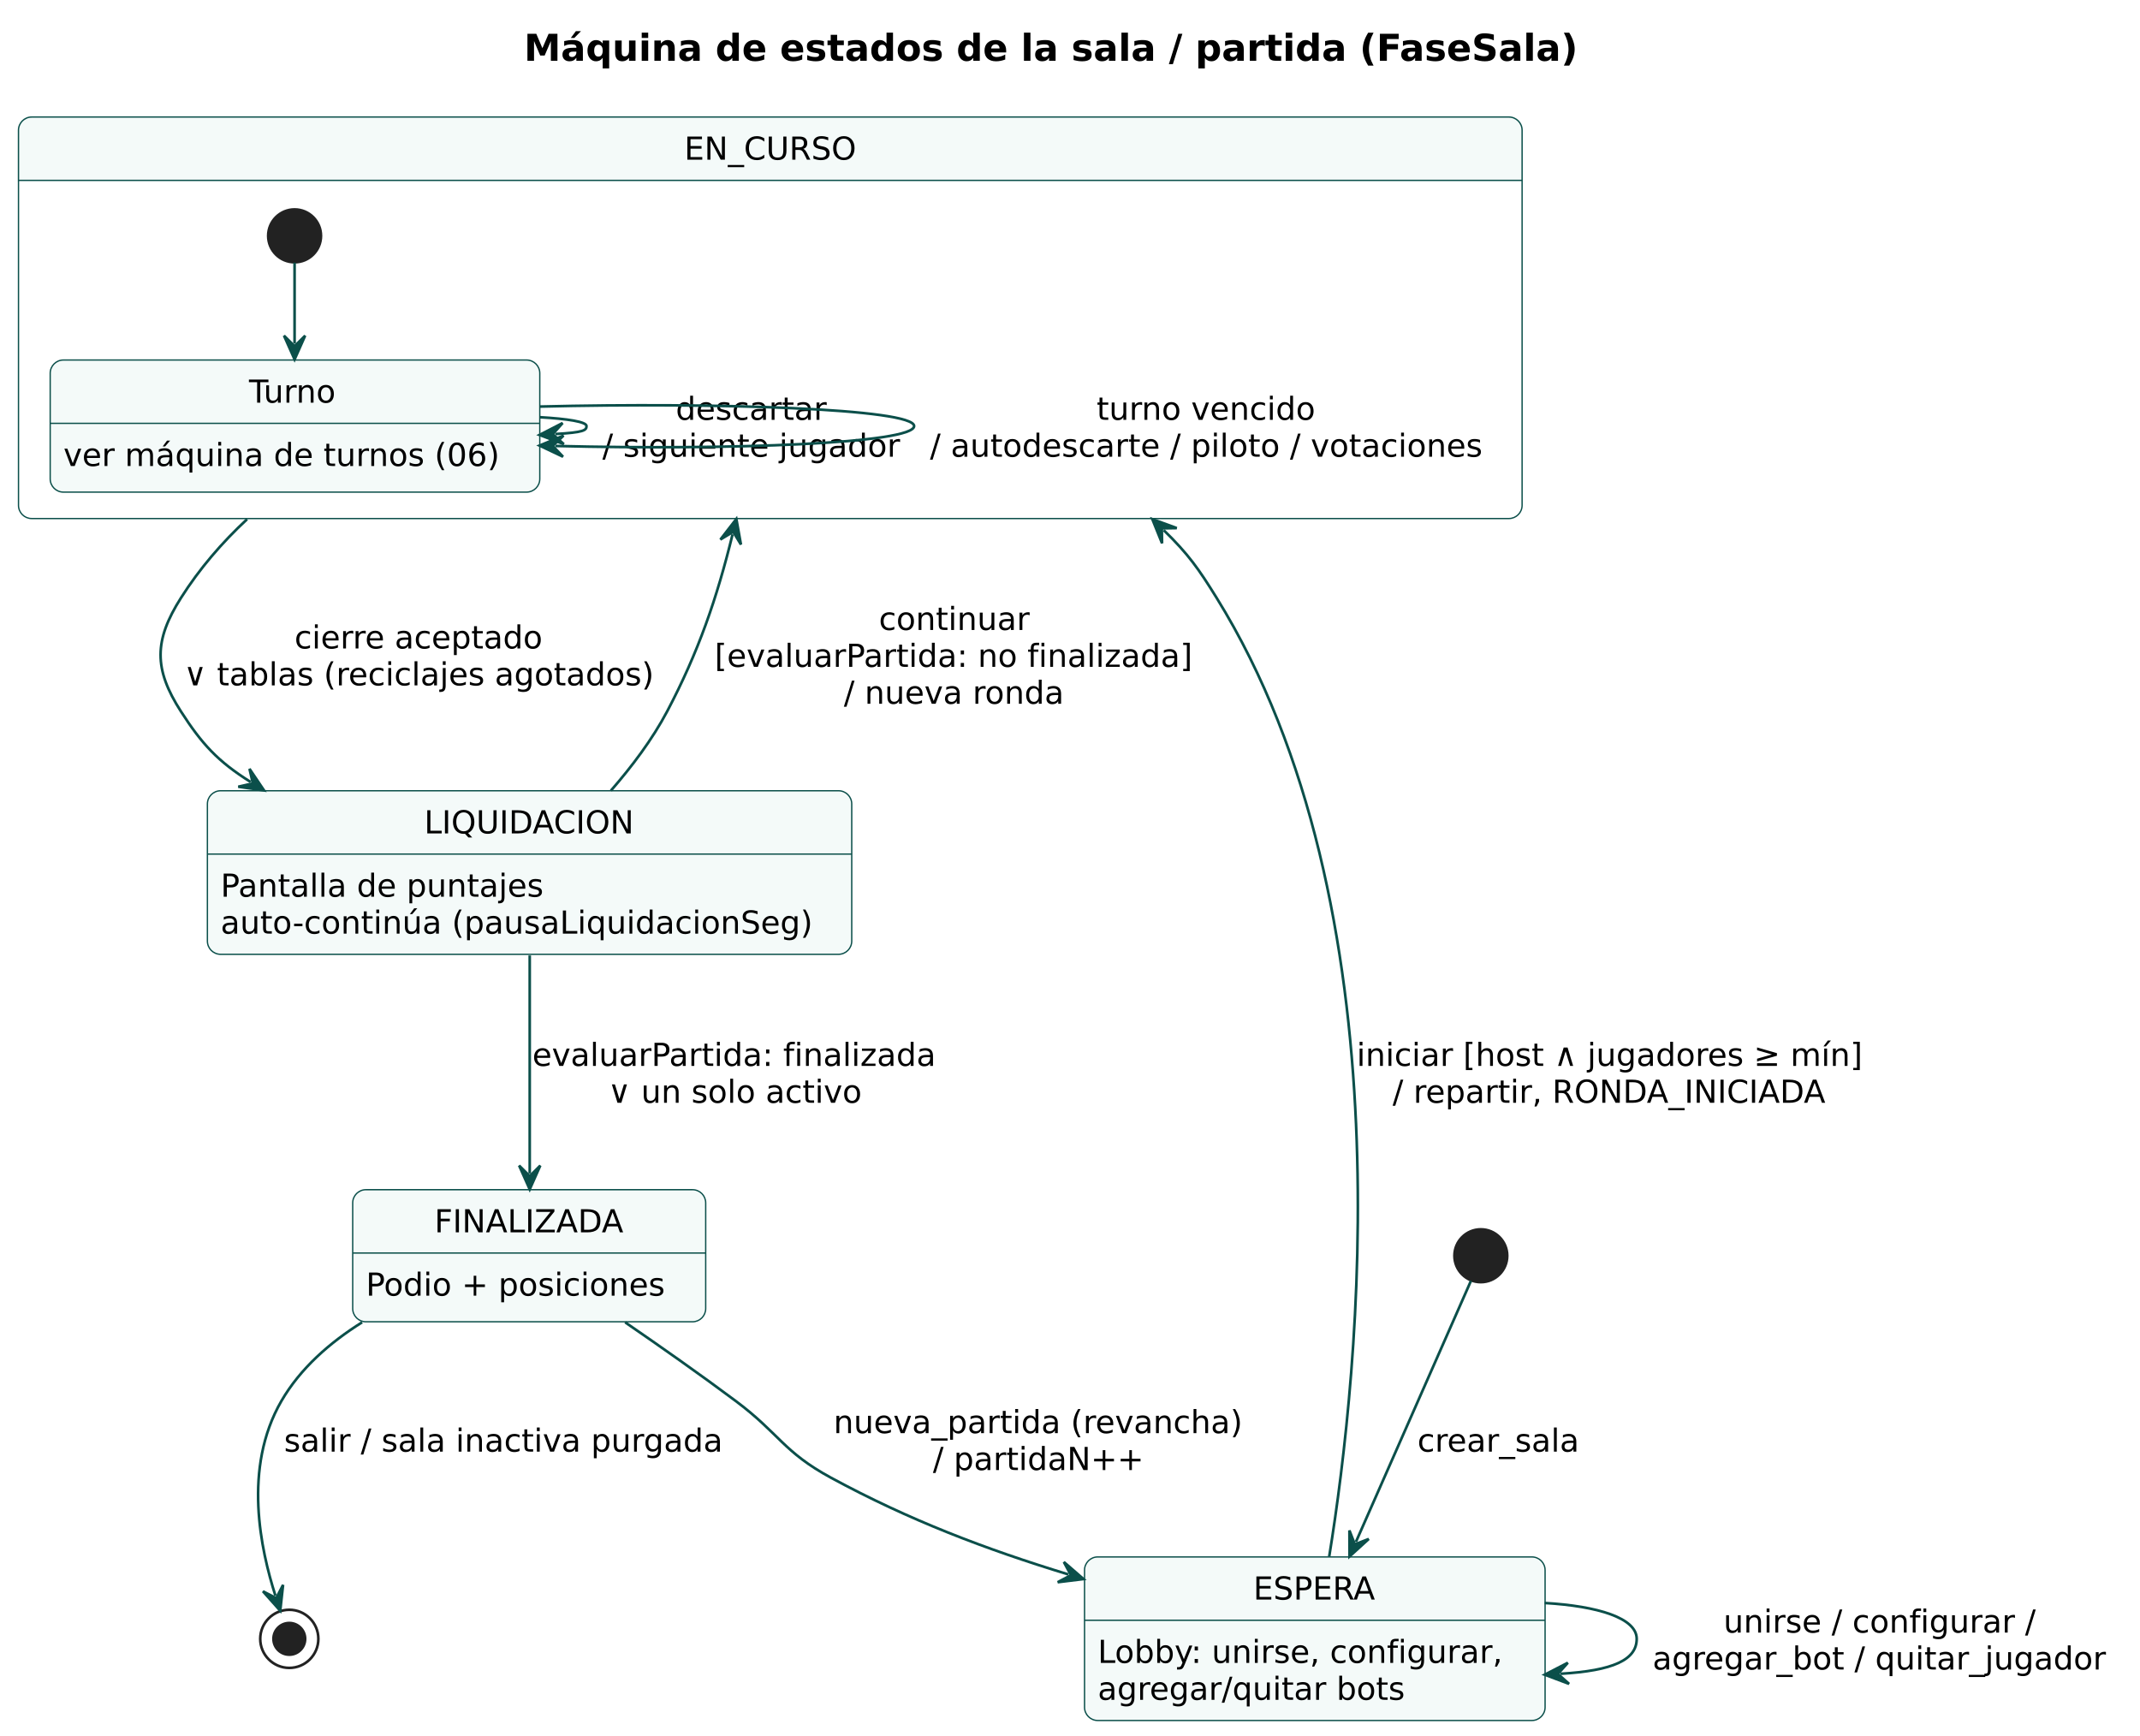
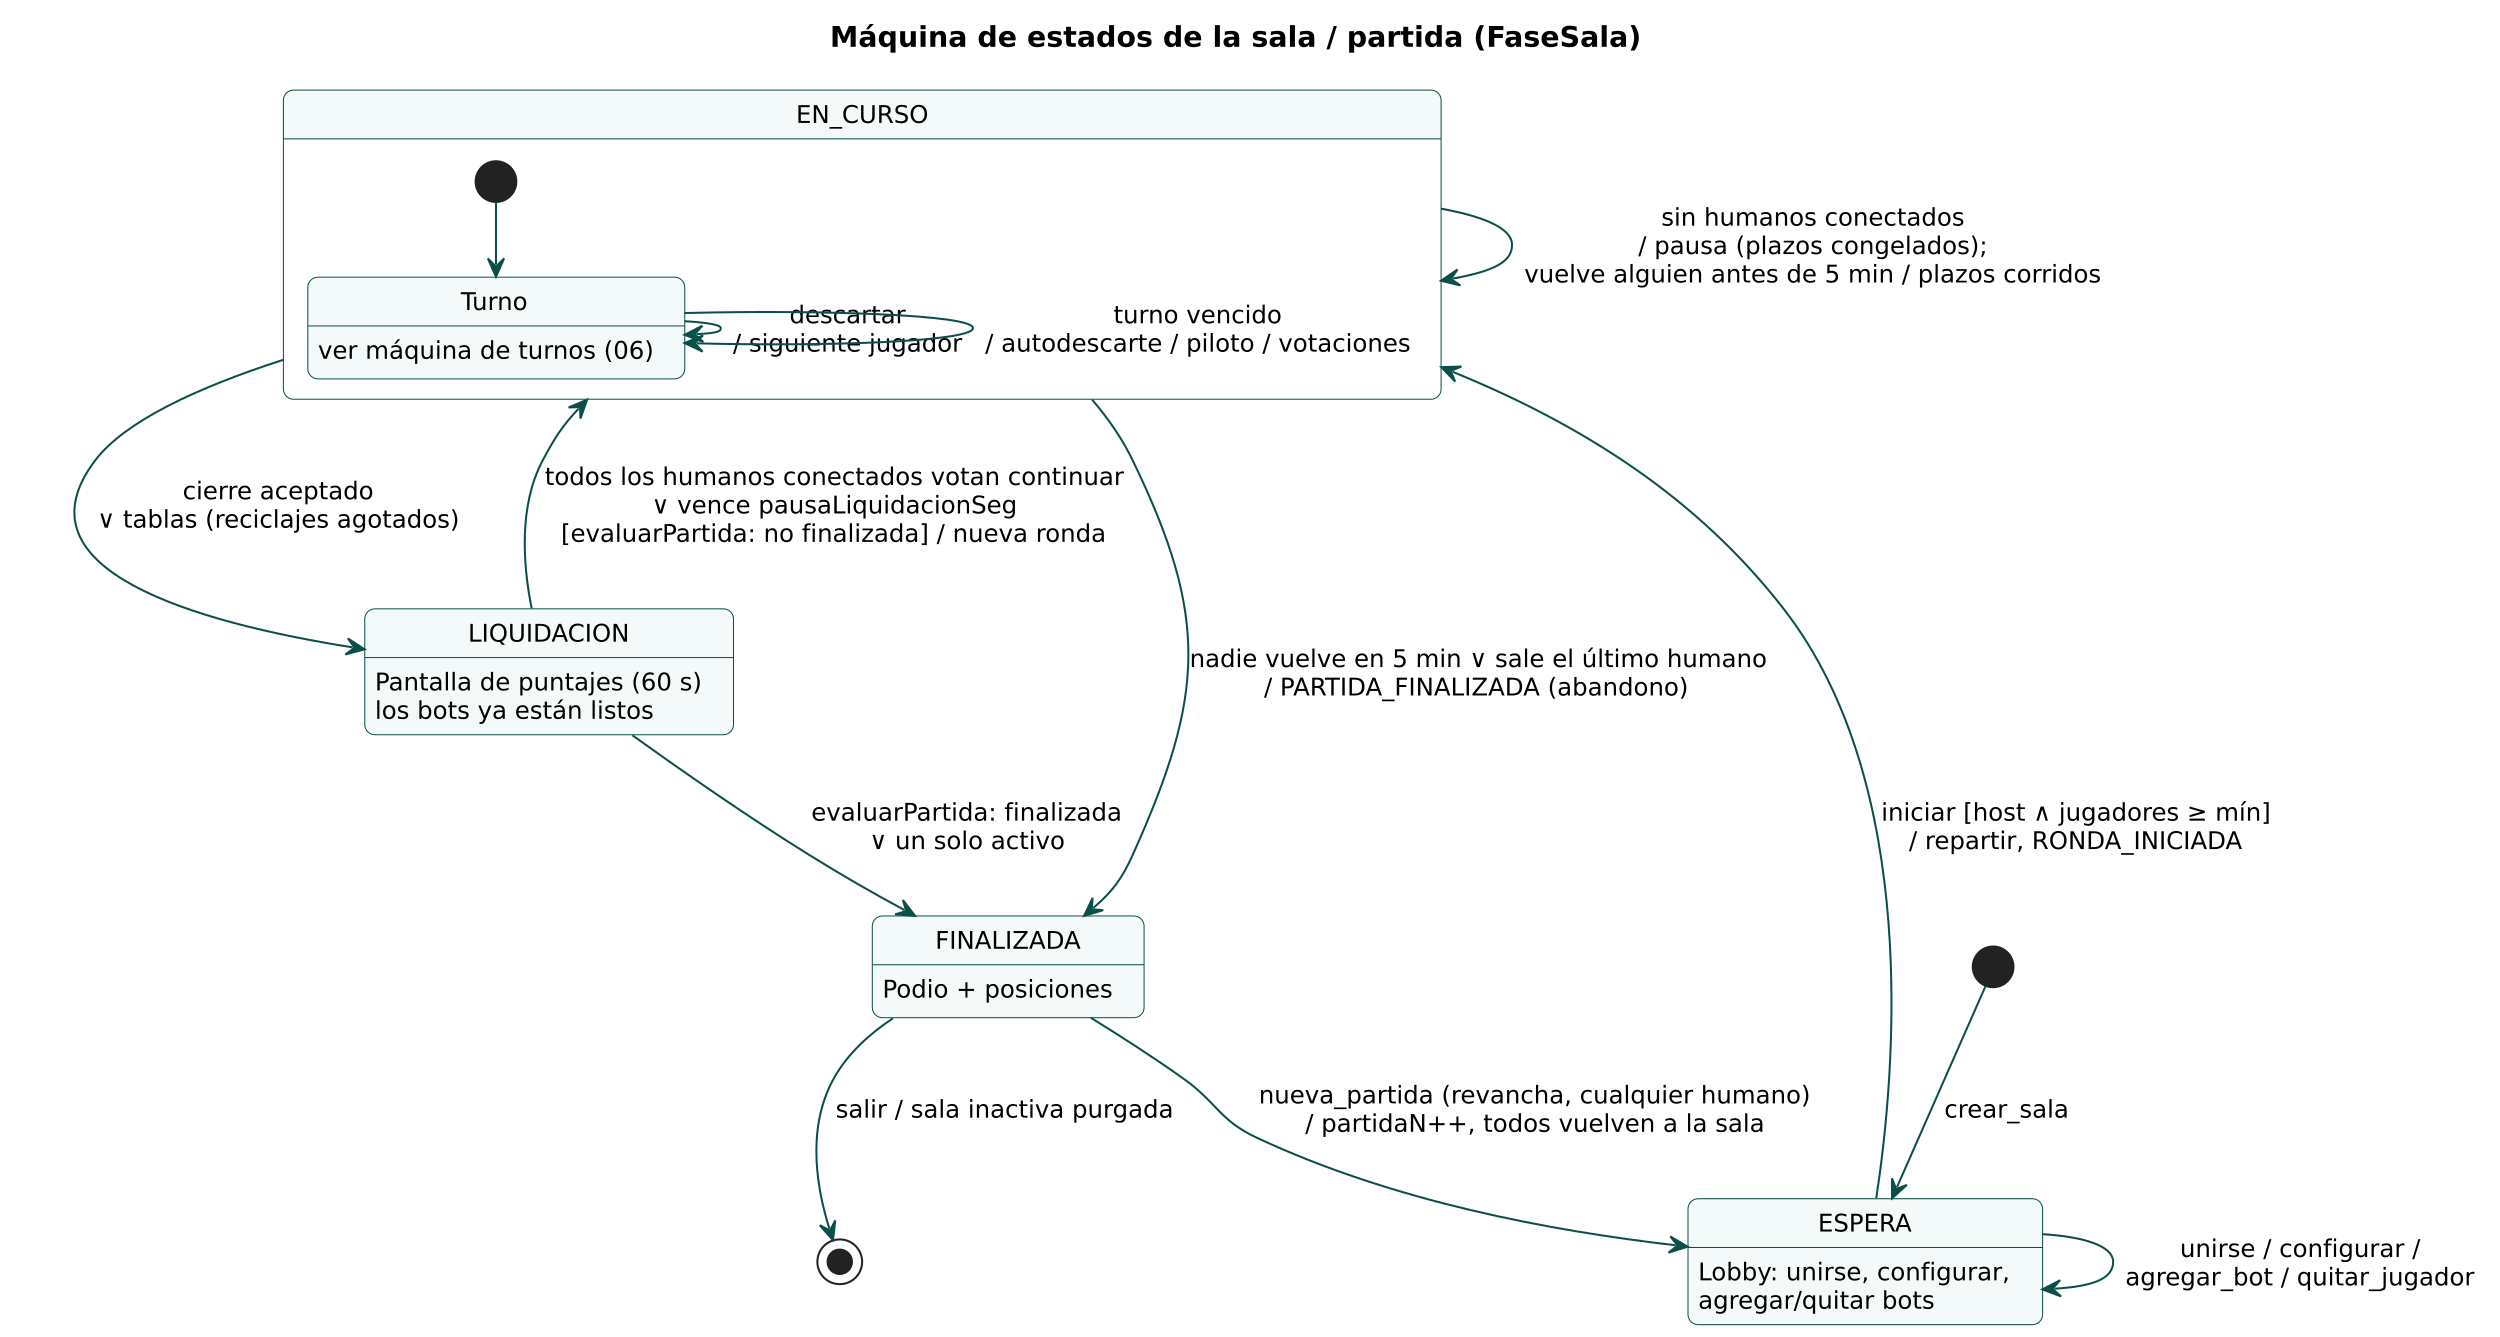
- <svg xmlns="http://www.w3.org/2000/svg" contentStyleType="text/css" data-diagram-type="STATE" height="657px" preserveAspectRatio="none" style="width:810px;height:657px;background:#FFFFFF;" version="1.1" viewBox="0 0 810 657" width="810px" zoomAndPan="magnify">
+ <svg xmlns="http://www.w3.org/2000/svg" contentStyleType="text/css" data-diagram-type="STATE" height="657px" preserveAspectRatio="none" style="width:1229px;height:657px;background:#FFFFFF;" version="1.1" viewBox="0 0 1229 657" width="1229px" zoomAndPan="magnify">
  <defs />
  <g>
-     <text fill="#000000" font-family="DejaVu Sans" font-size="14" font-weight="bold" lengthAdjust="spacing" textLength="399.677" x="198.351" y="22.995">Máquina de estados de la sala / partida (FaseSala)</text>
-     <path d="M12,44.297 L571.121,44.297 A5,5 0 0 1 576.121,49.297 L576.121,68.266 L7,68.266 L7,49.297 A5,5 0 0 1 12,44.297" fill="#F4FAF9" style="stroke:#F4FAF9;stroke-width:1;" />
-     <rect fill="none" height="151.969" rx="5" ry="5" style="stroke:#0B4F4A;stroke-width:0.5;" width="569.121" x="7" y="44.297" />
-     <line style="stroke:#0B4F4A;stroke-width:0.5;" x1="7" x2="576.121" y1="68.266" y2="68.266" />
-     <text fill="#000000" font-family="DejaVu Sans" font-size="12" lengthAdjust="spacing" textLength="65.121" x="259" y="60.435">EN_CURSO</text>
-     <ellipse cx="111.5" cy="89.266" fill="#222222" rx="10" ry="10" style="stroke:#222222;stroke-width:1;" />
+     <text fill="#000000" font-family="DejaVu Sans" font-size="14" font-weight="bold" lengthAdjust="spacing" textLength="399.677" x="408.011" y="22.995">Máquina de estados de la sala / partida (FaseSala)</text>
+     <path d="M144.32,44.297 L703.441,44.297 A5,5 0 0 1 708.441,49.297 L708.441,68.266 L139.32,68.266 L139.32,49.297 A5,5 0 0 1 144.32,44.297" fill="#F4FAF9" style="stroke:#F4FAF9;stroke-width:1;" />
+     <rect fill="none" height="151.969" rx="5" ry="5" style="stroke:#0B4F4A;stroke-width:0.5;" width="569.121" x="139.32" y="44.297" />
+     <line style="stroke:#0B4F4A;stroke-width:0.5;" x1="139.32" x2="708.441" y1="68.266" y2="68.266" />
+     <text fill="#000000" font-family="DejaVu Sans" font-size="12" lengthAdjust="spacing" textLength="65.121" x="391.32" y="60.435">EN_CURSO</text>
+     <ellipse cx="243.82" cy="89.266" fill="#222222" rx="10" ry="10" style="stroke:#222222;stroke-width:1;" />
    <g id="EN_CURSO.Turno">
-       <rect fill="#F4FAF9" height="50" rx="5" ry="5" style="stroke:#0B4F4A;stroke-width:0.5;" width="185.31" x="19" y="136.266" />
-       <line style="stroke:#0B4F4A;stroke-width:0.5;" x1="19" x2="204.31" y1="160.234" y2="160.234" />
-       <text fill="#000000" font-family="DejaVu Sans" font-size="12" lengthAdjust="spacing" textLength="34.816" x="94.247" y="152.404">Turno</text>
-       <text fill="#000000" font-family="DejaVu Sans" font-size="12" lengthAdjust="spacing" textLength="165.31" x="24" y="176.373">ver máquina de turnos (06)</text>
+       <rect fill="#F4FAF9" height="50" rx="5" ry="5" style="stroke:#0B4F4A;stroke-width:0.5;" width="185.31" x="151.32" y="136.266" />
+       <line style="stroke:#0B4F4A;stroke-width:0.5;" x1="151.32" x2="336.63" y1="160.234" y2="160.234" />
+       <text fill="#000000" font-family="DejaVu Sans" font-size="12" lengthAdjust="spacing" textLength="34.816" x="226.567" y="152.404">Turno</text>
+       <text fill="#000000" font-family="DejaVu Sans" font-size="12" lengthAdjust="spacing" textLength="165.31" x="156.32" y="176.373">ver máquina de turnos (06)</text>
    </g>
    <g class="link" data-entity-1="*start*EN_CURSO" data-entity-2="Turno" data-source-line="10" data-uid="lnk9" id="link_*start*EN_CURSO_Turno">
-       <path d="M111.5,99.416 C111.5,108.686 111.5,117.406 111.5,130.046" fill="none" id="*start*EN_CURSO-to-Turno" style="stroke:#0B4F4A;stroke-width:1;" />
-       <polygon fill="#0B4F4A" points="111.5,136.046,115.5,127.046,111.5,131.046,107.5,127.046,111.5,136.046" style="stroke:#0B4F4A;stroke-width:1;" />
+       <path d="M243.82,99.416 C243.82,108.686 243.82,117.406 243.82,130.046" fill="none" id="*start*EN_CURSO-to-Turno" style="stroke:#0B4F4A;stroke-width:1;" />
+       <polygon fill="#0B4F4A" points="243.82,136.046,247.82,127.046,243.82,131.046,239.82,127.046,243.82,136.046" style="stroke:#0B4F4A;stroke-width:1;" />
    </g>
    <g class="link" data-entity-1="Turno" data-entity-2="Turno" data-source-line="12" data-uid="lnk10" id="link_Turno_Turno">
-       <path d="M204.2,157.906 C214.98,158.526 222,159.646 222,161.266 C222,162.886 220.97,163.661 210.19,164.281" fill="none" id="Turno-to-Turno" style="stroke:#0B4F4A;stroke-width:1;" />
-       <polygon fill="#0B4F4A" points="204.2,164.626,213.415,168.102,209.192,164.339,212.956,160.115,204.2,164.626" style="stroke:#0B4F4A;stroke-width:1;" />
-       <text fill="#000000" font-family="DejaVu Sans" font-size="12" lengthAdjust="spacing" textLength="57.129" x="255.782" y="158.904">descartar</text>
-       <text fill="#000000" font-family="DejaVu Sans" font-size="12" lengthAdjust="spacing" textLength="112.693" x="228" y="172.873">/ siguiente jugador</text>
+       <path d="M336.52,157.906 C347.3,158.526 354.32,159.646 354.32,161.266 C354.32,162.886 353.29,163.661 342.51,164.281" fill="none" id="Turno-to-Turno" style="stroke:#0B4F4A;stroke-width:1;" />
+       <polygon fill="#0B4F4A" points="336.52,164.626,345.735,168.102,341.512,164.339,345.276,160.115,336.52,164.626" style="stroke:#0B4F4A;stroke-width:1;" />
+       <text fill="#000000" font-family="DejaVu Sans" font-size="12" lengthAdjust="spacing" textLength="57.129" x="388.102" y="158.904">descartar</text>
+       <text fill="#000000" font-family="DejaVu Sans" font-size="12" lengthAdjust="spacing" textLength="112.693" x="360.32" y="172.873">/ siguiente jugador</text>
    </g>
    <g class="link" data-entity-1="Turno" data-entity-2="Turno" data-source-line="13" data-uid="lnk11" id="link_Turno_Turno">
-       <path d="M204.21,153.886 C270.9,152.236 346,154.696 346,161.266 C346,167.836 276.898,170.444 210.208,168.794" fill="none" id="Turno-to-Turno-1" style="stroke:#0B4F4A;stroke-width:1;" />
-       <polygon fill="#0B4F4A" points="204.21,168.646,213.108,172.867,209.208,168.769,213.306,164.869,204.21,168.646" style="stroke:#0B4F4A;stroke-width:1;" />
-       <text fill="#000000" font-family="DejaVu Sans" font-size="12" lengthAdjust="spacing" textLength="82.986" x="415.067" y="158.904">turno vencido</text>
-       <text fill="#000000" font-family="DejaVu Sans" font-size="12" lengthAdjust="spacing" textLength="209.121" x="352" y="172.873">/ autodescarte / piloto / votaciones</text>
+       <path d="M336.53,153.886 C403.22,152.236 478.32,154.696 478.32,161.266 C478.32,167.836 409.218,170.444 342.528,168.794" fill="none" id="Turno-to-Turno-1" style="stroke:#0B4F4A;stroke-width:1;" />
+       <polygon fill="#0B4F4A" points="336.53,168.646,345.428,172.867,341.529,168.769,345.626,164.869,336.53,168.646" style="stroke:#0B4F4A;stroke-width:1;" />
+       <text fill="#000000" font-family="DejaVu Sans" font-size="12" lengthAdjust="spacing" textLength="82.986" x="547.387" y="158.904">turno vencido</text>
+       <text fill="#000000" font-family="DejaVu Sans" font-size="12" lengthAdjust="spacing" textLength="209.121" x="484.32" y="172.873">/ autodescarte / piloto / votaciones</text>
    </g>
-     <ellipse cx="560.5" cy="475.297" fill="#222222" rx="10" ry="10" style="stroke:#222222;stroke-width:1;" />
+     <ellipse cx="979.82" cy="475.297" fill="#222222" rx="10" ry="10" style="stroke:#222222;stroke-width:1;" />
    <g id="ESPERA">
-       <rect fill="#F4FAF9" height="61.906" rx="5" ry="5" style="stroke:#0B4F4A;stroke-width:0.5;" width="174.324" x="410.5" y="589.297" />
-       <line style="stroke:#0B4F4A;stroke-width:0.5;" x1="410.5" x2="584.824" y1="613.266" y2="613.266" />
-       <text fill="#000000" font-family="DejaVu Sans" font-size="12" lengthAdjust="spacing" textLength="46.565" x="474.38" y="605.436">ESPERA</text>
-       <text fill="#000000" font-family="DejaVu Sans" font-size="12" lengthAdjust="spacing" textLength="154.324" x="415.5" y="629.404">Lobby: unirse, configurar,</text>
-       <text fill="#000000" font-family="DejaVu Sans" font-size="12" lengthAdjust="spacing" textLength="116.514" x="415.5" y="643.373">agregar/quitar bots</text>
+       <rect fill="#F4FAF9" height="61.906" rx="5" ry="5" style="stroke:#0B4F4A;stroke-width:0.5;" width="174.324" x="829.82" y="589.297" />
+       <line style="stroke:#0B4F4A;stroke-width:0.5;" x1="829.82" x2="1004.144" y1="613.266" y2="613.266" />
+       <text fill="#000000" font-family="DejaVu Sans" font-size="12" lengthAdjust="spacing" textLength="46.565" x="893.7" y="605.436">ESPERA</text>
+       <text fill="#000000" font-family="DejaVu Sans" font-size="12" lengthAdjust="spacing" textLength="154.324" x="834.82" y="629.404">Lobby: unirse, configurar,</text>
+       <text fill="#000000" font-family="DejaVu Sans" font-size="12" lengthAdjust="spacing" textLength="116.514" x="834.82" y="643.373">agregar/quitar bots</text>
    </g>
    <g id="LIQUIDACION">
-       <rect fill="#F4FAF9" height="61.906" rx="5" ry="5" style="stroke:#0B4F4A;stroke-width:0.5;" width="243.887" x="78.5" y="299.297" />
-       <line style="stroke:#0B4F4A;stroke-width:0.5;" x1="78.5" x2="322.387" y1="323.266" y2="323.266" />
-       <text fill="#000000" font-family="DejaVu Sans" font-size="12" lengthAdjust="spacing" textLength="79.781" x="160.553" y="315.435">LIQUIDACION</text>
-       <text fill="#000000" font-family="DejaVu Sans" font-size="12" lengthAdjust="spacing" textLength="122.76" x="83.5" y="339.404">Pantalla de puntajes</text>
-       <text fill="#000000" font-family="DejaVu Sans" font-size="12" lengthAdjust="spacing" textLength="223.887" x="83.5" y="353.373">auto-continúa (pausaLiquidacionSeg)</text>
+       <rect fill="#F4FAF9" height="61.906" rx="5" ry="5" style="stroke:#0B4F4A;stroke-width:0.5;" width="181.273" x="179.32" y="299.297" />
+       <line style="stroke:#0B4F4A;stroke-width:0.5;" x1="179.32" x2="360.593" y1="323.266" y2="323.266" />
+       <text fill="#000000" font-family="DejaVu Sans" font-size="12" lengthAdjust="spacing" textLength="79.781" x="230.066" y="315.435">LIQUIDACION</text>
+       <text fill="#000000" font-family="DejaVu Sans" font-size="12" lengthAdjust="spacing" textLength="161.273" x="184.32" y="339.404">Pantalla de puntajes (60 s)</text>
+       <text fill="#000000" font-family="DejaVu Sans" font-size="12" lengthAdjust="spacing" textLength="137.074" x="184.32" y="353.373">los bots ya están listos</text>
    </g>
    <g id="FINALIZADA">
-       <rect fill="#F4FAF9" height="50" rx="5" ry="5" style="stroke:#0B4F4A;stroke-width:0.5;" width="133.613" x="133.5" y="450.297" />
-       <line style="stroke:#0B4F4A;stroke-width:0.5;" x1="133.5" x2="267.113" y1="474.266" y2="474.266" />
-       <text fill="#000000" font-family="DejaVu Sans" font-size="12" lengthAdjust="spacing" textLength="71.731" x="164.441" y="466.435">FINALIZADA</text>
-       <text fill="#000000" font-family="DejaVu Sans" font-size="12" lengthAdjust="spacing" textLength="113.613" x="138.5" y="490.404">Podio + posiciones</text>
+       <rect fill="#F4FAF9" height="50" rx="5" ry="5" style="stroke:#0B4F4A;stroke-width:0.5;" width="133.613" x="428.82" y="450.297" />
+       <line style="stroke:#0B4F4A;stroke-width:0.5;" x1="428.82" x2="562.433" y1="474.266" y2="474.266" />
+       <text fill="#000000" font-family="DejaVu Sans" font-size="12" lengthAdjust="spacing" textLength="71.731" x="459.761" y="466.435">FINALIZADA</text>
+       <text fill="#000000" font-family="DejaVu Sans" font-size="12" lengthAdjust="spacing" textLength="113.613" x="433.82" y="490.404">Podio + posiciones</text>
    </g>
-     <ellipse cx="109.5" cy="620.297" fill="none" rx="11" ry="11" style="stroke:#222222;stroke-width:1;" />
-     <ellipse cx="109.5" cy="620.297" fill="#222222" rx="6" ry="6" style="stroke:#222222;stroke-width:1;" />
+     <ellipse cx="412.82" cy="620.297" fill="none" rx="11" ry="11" style="stroke:#222222;stroke-width:1;" />
+     <ellipse cx="412.82" cy="620.297" fill="#222222" rx="6" ry="6" style="stroke:#222222;stroke-width:1;" />
    <g class="link" data-entity-1="*start*" data-entity-2="ESPERA" data-source-line="4" data-uid="lnk4" id="link_*start*_ESPERA">
-       <path d="M556.75,484.817 C547.9,504.897 527.798,550.516 513.218,583.626" fill="none" id="*start*-to-ESPERA" style="stroke:#0B4F4A;stroke-width:1;" />
-       <polygon fill="#0B4F4A" points="510.8,589.117,518.088,582.492,512.815,584.541,510.766,579.268,510.8,589.117" style="stroke:#0B4F4A;stroke-width:1;" />
-       <text fill="#000000" font-family="DejaVu Sans" font-size="12" lengthAdjust="spacing" textLength="61.494" x="536.5" y="549.436">crear_sala</text>
+       <path d="M976.07,484.817 C967.22,504.897 947.129,550.516 932.539,583.626" fill="none" id="*start*-to-ESPERA" style="stroke:#0B4F4A;stroke-width:1;" />
+       <polygon fill="#0B4F4A" points="930.12,589.117,937.409,582.494,932.136,584.541,930.089,579.268,930.12,589.117" style="stroke:#0B4F4A;stroke-width:1;" />
+       <text fill="#000000" font-family="DejaVu Sans" font-size="12" lengthAdjust="spacing" textLength="61.494" x="955.82" y="549.436">crear_sala</text>
    </g>
    <g class="link" data-entity-1="ESPERA" data-entity-2="ESPERA" data-source-line="6" data-uid="lnk5" id="link_ESPERA_ESPERA">
-       <path d="M584.68,606.727 C604.76,607.897 619.5,612.417 619.5,620.297 C619.5,628.177 610.75,632.348 590.67,633.518" fill="none" id="ESPERA-to-ESPERA" style="stroke:#0B4F4A;stroke-width:1;" />
-       <polygon fill="#0B4F4A" points="584.68,633.867,593.897,637.337,589.672,633.576,593.432,629.35,584.68,633.867" style="stroke:#0B4F4A;stroke-width:1;" />
-       <text fill="#000000" font-family="DejaVu Sans" font-size="12" lengthAdjust="spacing" textLength="118.189" x="652.345" y="617.936">unirse / configurar /</text>
-       <text fill="#000000" font-family="DejaVu Sans" font-size="12" lengthAdjust="spacing" textLength="171.879" x="625.5" y="631.904">agregar_bot / quitar_jugador</text>
+       <path d="M1004.01,606.727 C1024.08,607.897 1038.82,612.417 1038.82,620.297 C1038.82,628.177 1030.07,632.348 1010,633.518" fill="none" id="ESPERA-to-ESPERA" style="stroke:#0B4F4A;stroke-width:1;" />
+       <polygon fill="#0B4F4A" points="1004.01,633.867,1013.227,637.336,1009.001,633.576,1012.762,629.35,1004.01,633.867" style="stroke:#0B4F4A;stroke-width:1;" />
+       <text fill="#000000" font-family="DejaVu Sans" font-size="12" lengthAdjust="spacing" textLength="118.189" x="1071.665" y="617.936">unirse / configurar /</text>
+       <text fill="#000000" font-family="DejaVu Sans" font-size="12" lengthAdjust="spacing" textLength="171.879" x="1044.82" y="631.904">agregar_bot / quitar_jugador</text>
    </g>
    <g class="link" data-entity-1="ESPERA" data-entity-2="EN_CURSO" data-source-line="7" data-uid="lnk6" id="link_ESPERA_EN_CURSO">
-       <path d="M503.11,589.147 C514.42,519.327 533.1,343.557 460.5,226.297 C453.77,215.427 449.769,209.682 440.469,200.672" fill="none" id="ESPERA-to-EN_CURSO" style="stroke:#0B4F4A;stroke-width:1;" />
-       <polygon fill="#0B4F4A" points="436.16,196.497,439.841,205.632,439.751,199.976,445.407,199.886,436.16,196.497" style="stroke:#0B4F4A;stroke-width:1;" />
-       <text fill="#000000" font-family="DejaVu Sans" font-size="12" lengthAdjust="spacing" textLength="191.736" x="513.5" y="403.435">iniciar [host ∧ jugadores ≥ mín]</text>
-       <text fill="#000000" font-family="DejaVu Sans" font-size="12" lengthAdjust="spacing" textLength="164.519" x="527.108" y="417.404">/ repartir, RONDA_INICIADA</text>
+       <path d="M922.36,589.087 C931.82,527.497 944.14,385.967 876.82,299.297 C834.39,244.657 778.313,209.029 714.103,182.759" fill="none" id="ESPERA-to-EN_CURSO" style="stroke:#0B4F4A;stroke-width:1;" />
+       <polygon fill="#0B4F4A" points="708.55,180.487,715.365,187.597,713.178,182.38,718.394,180.193,708.55,180.487" style="stroke:#0B4F4A;stroke-width:1;" />
+       <text fill="#000000" font-family="DejaVu Sans" font-size="12" lengthAdjust="spacing" textLength="191.736" x="924.82" y="403.435">iniciar [host ∧ jugadores ≥ mín]</text>
+       <text fill="#000000" font-family="DejaVu Sans" font-size="12" lengthAdjust="spacing" textLength="164.519" x="938.428" y="417.404">/ repartir, RONDA_INICIADA</text>
    </g>
    <g class="link" data-entity-1="EN_CURSO" data-entity-2="LIQUIDACION" data-source-line="16" data-uid="lnk13" id="link_EN_CURSO_LIQUIDACION">
-       <path d="M93.52,196.527 C83.98,205.387 75.49,215.277 68.5,226.297 C58.26,242.437 58.15,253.227 68.5,269.297 C76.4,281.577 82.417,288.18 94.857,295.979" fill="none" id="EN_CURSO-to-LIQUIDACION" style="stroke:#0B4F4A;stroke-width:1;" />
-       <polygon fill="#0B4F4A" points="99.94,299.167,94.44,290.997,95.704,296.511,90.19,297.775,99.94,299.167" style="stroke:#0B4F4A;stroke-width:1;" />
-       <text fill="#000000" font-family="DejaVu Sans" font-size="12" lengthAdjust="spacing" textLength="94.348" x="111.471" y="245.435">cierre aceptado</text>
-       <text fill="#000000" font-family="DejaVu Sans" font-size="12" lengthAdjust="spacing" textLength="178.289" x="69.5" y="259.404">∨ tablas (reciclajes agotados)</text>
+       <path d="M139.21,176.897 C96.16,190.807 61.26,207.297 46.82,226.297 C6,280.037 94.945,305.751 173.335,318.271" fill="none" id="EN_CURSO-to-LIQUIDACION" style="stroke:#0B4F4A;stroke-width:1;" />
+       <polygon fill="#0B4F4A" points="179.26,319.217,171.004,313.848,174.323,318.428,169.742,321.747,179.26,319.217" style="stroke:#0B4F4A;stroke-width:1;" />
+       <text fill="#000000" font-family="DejaVu Sans" font-size="12" lengthAdjust="spacing" textLength="94.348" x="89.791" y="245.435">cierre aceptado</text>
+       <text fill="#000000" font-family="DejaVu Sans" font-size="12" lengthAdjust="spacing" textLength="178.289" x="47.82" y="259.404">∨ tablas (reciclajes agotados)</text>
    </g>
    <g class="link" data-entity-1="LIQUIDACION" data-entity-2="EN_CURSO" data-source-line="18" data-uid="lnk14" id="link_LIQUIDACION_EN_CURSO">
-       <path d="M231.24,299.237 C239.1,290.227 246.9,279.897 252.5,269.297 C264.35,246.857 271.361,226.394 277.281,202.244" fill="none" id="LIQUIDACION-to-EN_CURSO" style="stroke:#0B4F4A;stroke-width:1;" />
-       <polygon fill="#0B4F4A" points="278.71,196.417,272.682,204.206,277.52,201.273,280.452,206.11,278.71,196.417" style="stroke:#0B4F4A;stroke-width:1;" />
-       <text fill="#000000" font-family="DejaVu Sans" font-size="12" lengthAdjust="spacing" textLength="57.082" x="332.653" y="238.435">continuar</text>
-       <text fill="#000000" font-family="DejaVu Sans" font-size="12" lengthAdjust="spacing" textLength="181.389" x="270.5" y="252.404">[evaluarPartida: no finalizada]</text>
-       <text fill="#000000" font-family="DejaVu Sans" font-size="12" lengthAdjust="spacing" textLength="83.572" x="319.408" y="266.373">/ nueva ronda</text>
+       <path d="M261.36,299.087 C257.06,277.527 254.94,248.547 266.82,226.297 C272.62,215.447 275.96,209.889 284.49,200.859" fill="none" id="LIQUIDACION-to-EN_CURSO" style="stroke:#0B4F4A;stroke-width:1;" />
+       <polygon fill="#0B4F4A" points="288.61,196.497,279.522,200.293,285.176,200.132,285.337,205.786,288.61,196.497" style="stroke:#0B4F4A;stroke-width:1;" />
+       <text fill="#000000" font-family="DejaVu Sans" font-size="12" lengthAdjust="spacing" textLength="284.695" x="267.82" y="238.435">todos los humanos conectados votan continuar</text>
+       <text fill="#000000" font-family="DejaVu Sans" font-size="12" lengthAdjust="spacing" textLength="179.707" x="320.314" y="252.404">∨ vence pausaLiquidacionSeg</text>
+       <text fill="#000000" font-family="DejaVu Sans" font-size="12" lengthAdjust="spacing" textLength="268.775" x="275.78" y="266.373">[evaluarPartida: no finalizada] / nueva ronda</text>
    </g>
    <g class="link" data-entity-1="LIQUIDACION" data-entity-2="FINALIZADA" data-source-line="19" data-uid="lnk16" id="link_LIQUIDACION_FINALIZADA">
-       <path d="M200.5,361.627 C200.5,388.027 200.5,419.777 200.5,444.167" fill="none" id="LIQUIDACION-to-FINALIZADA" style="stroke:#0B4F4A;stroke-width:1;" />
-       <polygon fill="#0B4F4A" points="200.5,450.167,204.5,441.167,200.5,445.167,196.5,441.167,200.5,450.167" style="stroke:#0B4F4A;stroke-width:1;" />
-       <text fill="#000000" font-family="DejaVu Sans" font-size="12" lengthAdjust="spacing" textLength="153.264" x="201.5" y="403.435">evaluarPartida: finalizada</text>
-       <text fill="#000000" font-family="DejaVu Sans" font-size="12" lengthAdjust="spacing" textLength="96.141" x="230.061" y="417.404">∨ un solo activo</text>
+       <path d="M310.89,361.477 C335.64,379.247 368.05,401.807 397.82,420.297 C414.49,430.647 427.987,438.375 444.607,447.395" fill="none" id="LIQUIDACION-to-FINALIZADA" style="stroke:#0B4F4A;stroke-width:1;" />
+       <polygon fill="#0B4F4A" points="449.88,450.257,443.878,442.448,445.486,447.872,440.062,449.479,449.88,450.257" style="stroke:#0B4F4A;stroke-width:1;" />
+       <text fill="#000000" font-family="DejaVu Sans" font-size="12" lengthAdjust="spacing" textLength="153.264" x="398.82" y="403.435">evaluarPartida: finalizada</text>
+       <text fill="#000000" font-family="DejaVu Sans" font-size="12" lengthAdjust="spacing" textLength="96.141" x="427.382" y="417.404">∨ un solo activo</text>
    </g>
-     <g class="link" data-entity-1="FINALIZADA" data-entity-2="ESPERA" data-source-line="21" data-uid="lnk17" id="link_FINALIZADA_ESPERA">
-       <path d="M236.61,500.487 C249.93,509.627 265.04,520.237 278.5,530.297 C294.96,542.597 296.44,549.497 314.5,559.297 C344.18,575.407 373.181,586.396 404.381,595.916" fill="none" id="FINALIZADA-to-ESPERA" style="stroke:#0B4F4A;stroke-width:1;" />
-       <polygon fill="#0B4F4A" points="410.12,597.667,402.679,591.214,405.338,596.208,400.344,598.866,410.12,597.667" style="stroke:#0B4F4A;stroke-width:1;" />
-       <text fill="#000000" font-family="DejaVu Sans" font-size="12" lengthAdjust="spacing" textLength="155.074" x="315.5" y="542.436">nueva_partida (revancha)</text>
-       <text fill="#000000" font-family="DejaVu Sans" font-size="12" lengthAdjust="spacing" textLength="79.857" x="353.108" y="556.404">/ partidaN++</text>
+     <g class="link" data-entity-1="EN_CURSO" data-entity-2="EN_CURSO" data-source-line="20" data-uid="lnk17" id="link_EN_CURSO_EN_CURSO">
+       <path d="M708.38,102.577 C730.01,106.517 743.32,112.417 743.32,120.297 C743.32,128.177 735.913,133.002 714.283,136.942" fill="none" id="EN_CURSO-to-EN_CURSO" style="stroke:#0B4F4A;stroke-width:1;" />
+       <polygon fill="#0B4F4A" points="708.38,138.017,717.951,140.339,713.299,137.121,716.518,132.469,708.38,138.017" style="stroke:#0B4F4A;stroke-width:1;" />
+       <text fill="#000000" font-family="DejaVu Sans" font-size="12" lengthAdjust="spacing" textLength="149.068" x="816.691" y="110.936">sin humanos conectados</text>
+       <text fill="#000000" font-family="DejaVu Sans" font-size="12" lengthAdjust="spacing" textLength="171.715" x="805.368" y="124.904">/ pausa (plazos congelados);</text>
+       <text fill="#000000" font-family="DejaVu Sans" font-size="12" lengthAdjust="spacing" textLength="283.81" x="749.32" y="138.873">vuelve alguien antes de 5 min / plazos corridos</text>
    </g>
-     <g class="link" data-entity-1="FINALIZADA" data-entity-2="*end*" data-source-line="22" data-uid="lnk19" id="link_FINALIZADA_*end*">
-       <path d="M137.06,500.487 C124.86,508.127 113.67,517.917 106.5,530.297 C91.79,555.717 98.746,586.711 104.246,603.951" fill="none" id="FINALIZADA-to-*end*" style="stroke:#0B4F4A;stroke-width:1;" />
-       <polygon fill="#0B4F4A" points="106.07,609.667,107.145,599.877,104.55,604.903,99.524,602.308,106.07,609.667" style="stroke:#0B4F4A;stroke-width:1;" />
-       <text fill="#000000" font-family="DejaVu Sans" font-size="12" lengthAdjust="spacing" textLength="166.283" x="107.5" y="549.436">salir / sala inactiva purgada</text>
+     <g class="link" data-entity-1="EN_CURSO" data-entity-2="FINALIZADA" data-source-line="21" data-uid="lnk18" id="link_EN_CURSO_FINALIZADA">
+       <path d="M536.85,196.447 C544.75,205.617 551.63,215.577 556.82,226.297 C594.43,303.887 592.23,341.677 556.82,420.297 C551.6,431.907 547.063,438.119 537.463,446.359" fill="none" id="EN_CURSO-to-FINALIZADA" style="stroke:#0B4F4A;stroke-width:1;" />
+       <polygon fill="#0B4F4A" points="532.91,450.267,542.345,447.44,536.704,447.01,537.134,441.37,532.91,450.267" style="stroke:#0B4F4A;stroke-width:1;" />
+       <text fill="#000000" font-family="DejaVu Sans" font-size="12" lengthAdjust="spacing" textLength="283.816" x="584.82" y="327.935">nadie vuelve en 5 min ∨ sale el último humano</text>
+       <text fill="#000000" font-family="DejaVu Sans" font-size="12" lengthAdjust="spacing" textLength="210.703" x="621.377" y="341.904">/ PARTIDA_FINALIZADA (abandono)</text>
+     </g>
+     <g class="link" data-entity-1="FINALIZADA" data-entity-2="ESPERA" data-source-line="23" data-uid="lnk19" id="link_FINALIZADA_ESPERA">
+       <path d="M536.28,500.347 C550.88,509.377 567.33,519.957 581.82,530.297 C598.55,542.227 599.22,550.577 617.82,559.297 C684.95,590.737 762.12,605.046 823.67,612.176" fill="none" id="FINALIZADA-to-ESPERA" style="stroke:#0B4F4A;stroke-width:1;" />
+       <polygon fill="#0B4F4A" points="829.63,612.867,821.15,607.858,824.663,612.292,820.23,615.805,829.63,612.867" style="stroke:#0B4F4A;stroke-width:1;" />
+       <text fill="#000000" font-family="DejaVu Sans" font-size="12" lengthAdjust="spacing" textLength="271.482" x="618.82" y="542.436">nueva_partida (revancha, cualquier humano)</text>
+       <text fill="#000000" font-family="DejaVu Sans" font-size="12" lengthAdjust="spacing" textLength="225.85" x="641.636" y="556.404">/ partidaN++, todos vuelven a la sala</text>
+     </g>
+     <g class="link" data-entity-1="FINALIZADA" data-entity-2="*end*" data-source-line="24" data-uid="lnk21" id="link_FINALIZADA_*end*">
+       <path d="M439,500.567 C427.33,508.297 416.56,518.107 409.82,530.297 C395.61,556.007 402.366,586.848 407.706,603.998" fill="none" id="FINALIZADA-to-*end*" style="stroke:#0B4F4A;stroke-width:1;" />
+       <polygon fill="#0B4F4A" points="409.49,609.727,410.634,599.945,408.003,604.953,402.995,602.323,409.49,609.727" style="stroke:#0B4F4A;stroke-width:1;" />
+       <text fill="#000000" font-family="DejaVu Sans" font-size="12" lengthAdjust="spacing" textLength="166.283" x="410.82" y="549.436">salir / sala inactiva purgada</text>
    </g>
  </g>
</svg>
